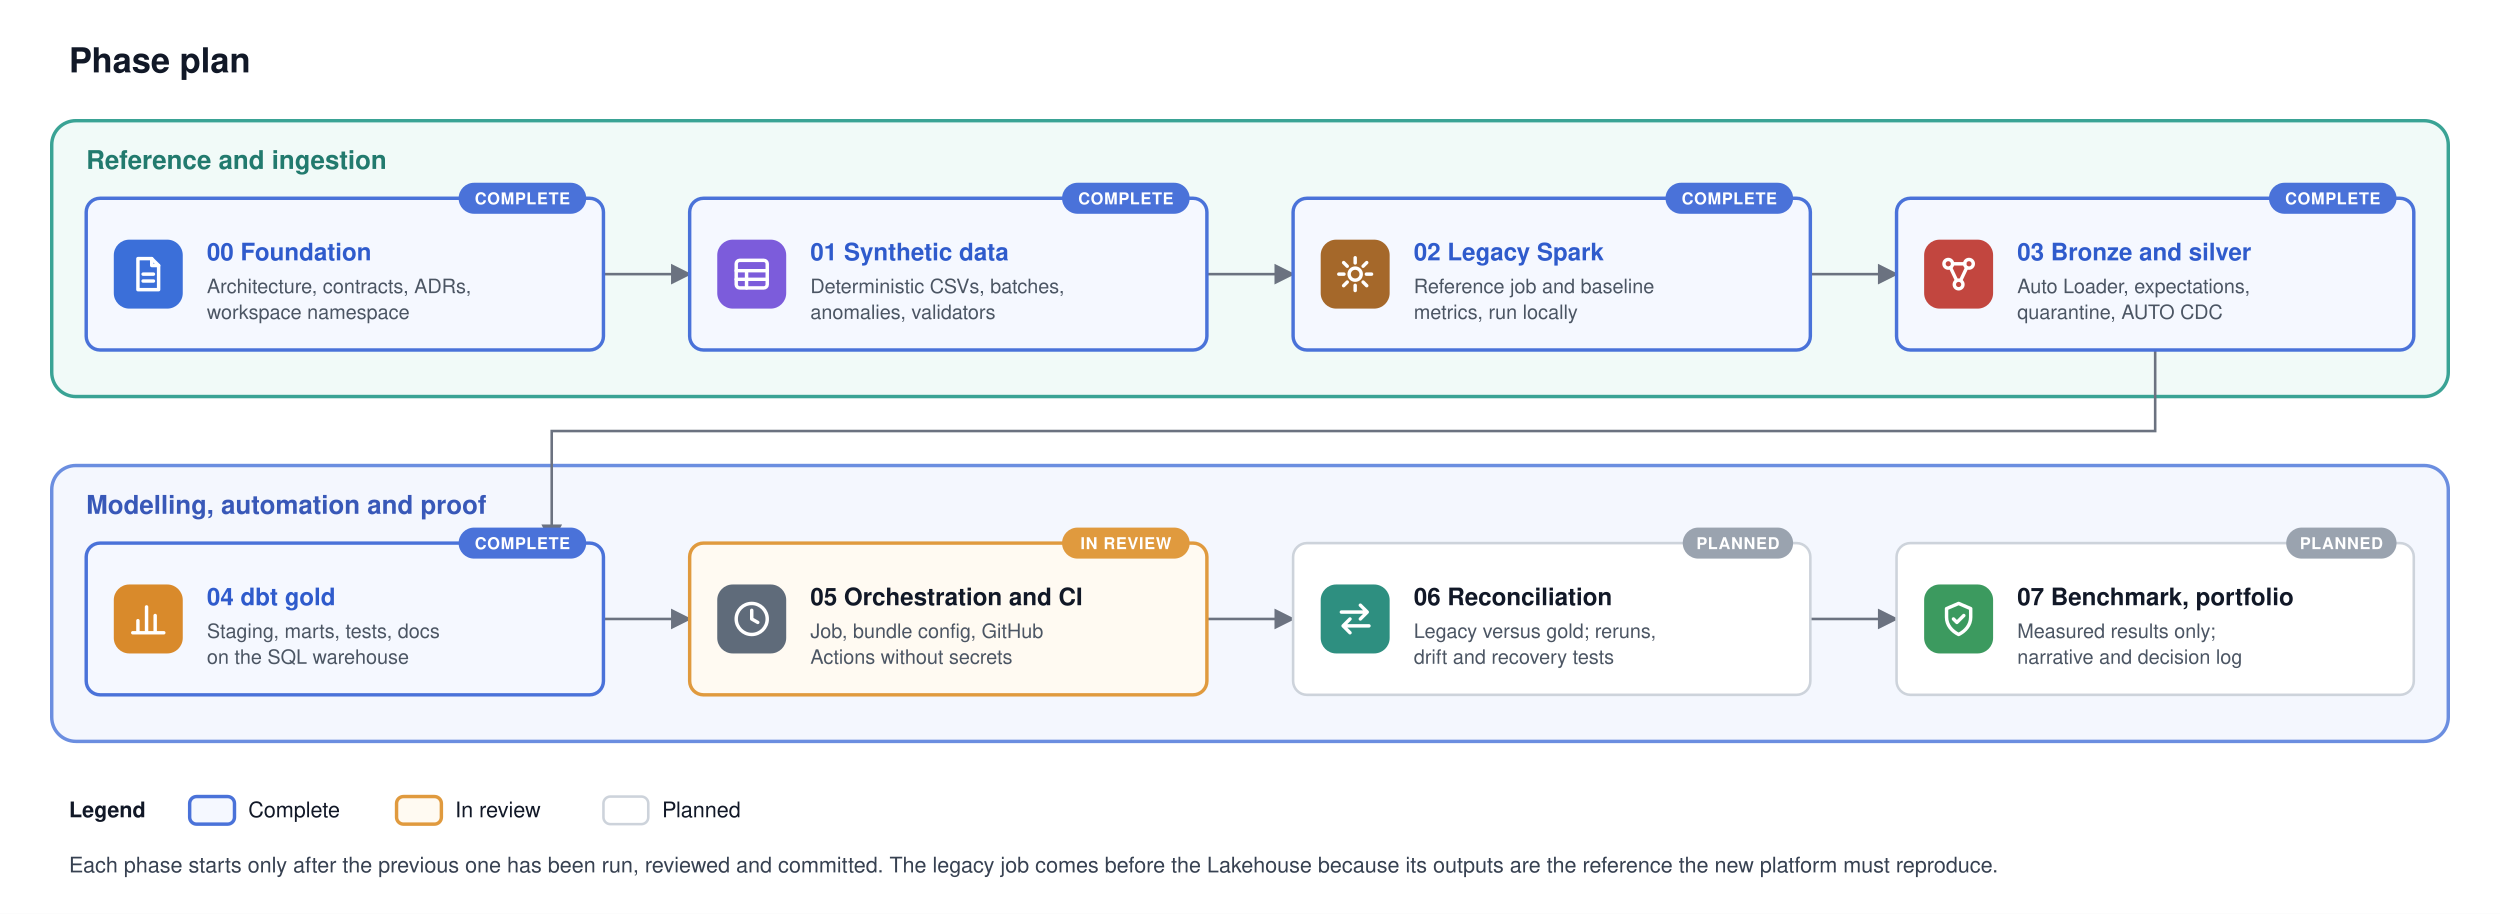
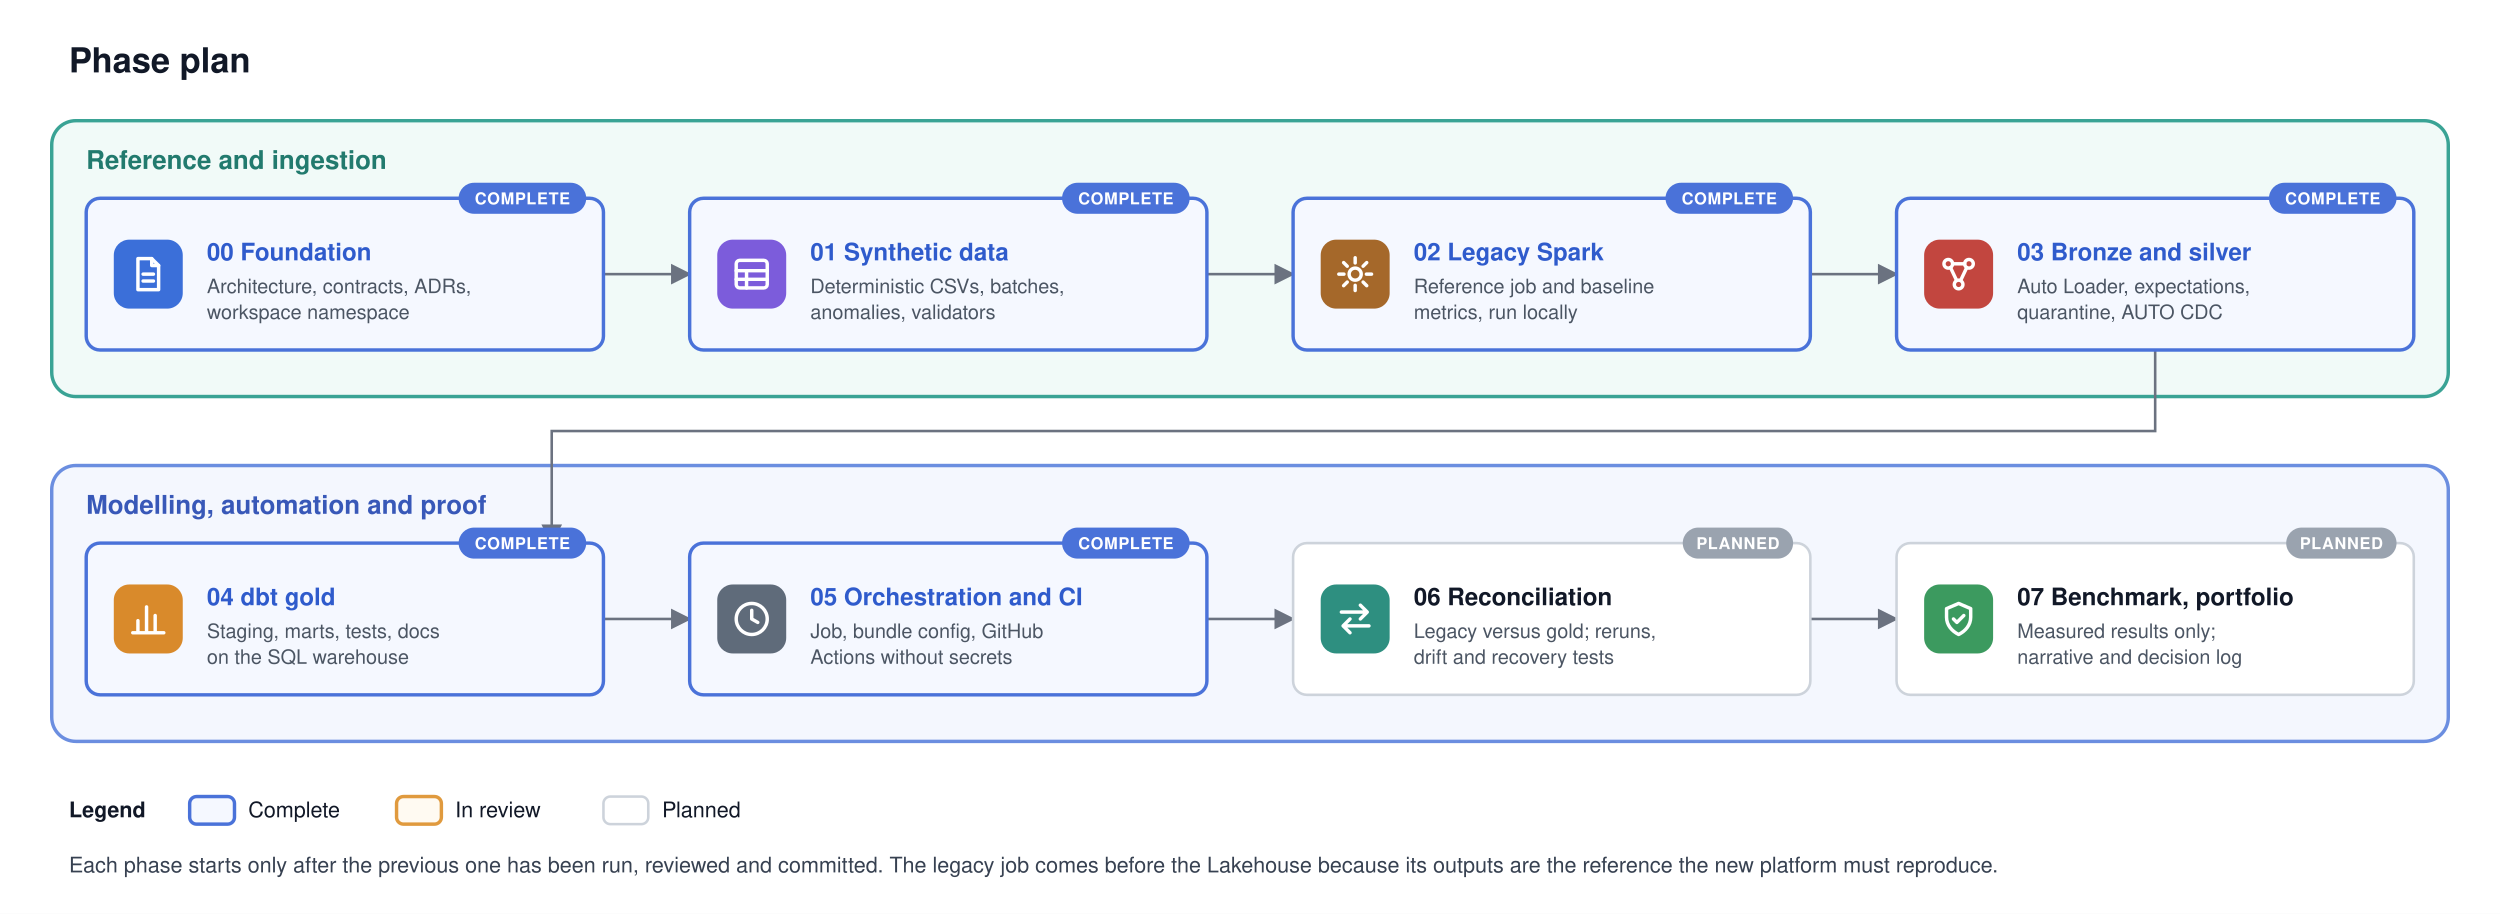
<svg xmlns="http://www.w3.org/2000/svg" xmlns:xlink="http://www.w3.org/1999/xlink" width="1450" height="530" viewBox="0 0 1450 530" font-family="-apple-system, BlinkMacSystemFont, 'Segoe UI', Helvetica, Arial, sans-serif">
  <defs>
    <style>
.title{font-size:20px;font-weight:700;fill:#111827}
.pt{font-size:15px;font-weight:700}
.box{fill:#ffffff;stroke:#cdd3db;stroke-width:1.5}
.built .box{fill:#f5f8ff;stroke:#4a72d9;stroke-width:2}
.verify .box{fill:#fffaf2;stroke:#e09a3e;stroke-width:2}
.ct{font-size:14px;font-weight:700;fill:#111827}
.built .ct{fill:#2f5bcc}
.cs{font-size:11.5px;fill:#4b5563}
.ic{fill:none;stroke:#ffffff;stroke-width:2;stroke-linecap:round;stroke-linejoin:round}
.b-built{fill:#4a72d9}
.b-verify{fill:#e09a3e}
.b-plan{fill:#9aa3af}
.bt{font-size:9.5px;font-weight:700;fill:#ffffff;letter-spacing:0.4px}
.edge{fill:none;stroke:#6b7280;stroke-width:1.5}
.lg{font-size:12.5px;fill:#111827}
.cap{font-size:12.5px;fill:#374151}
</style>
    <marker id="arrow" viewBox="0 0 10 10" refX="9" refY="5" markerWidth="8" markerHeight="8" orient="auto-start-reverse">
      <path d="M0,0 L10,5 L0,10 z" fill="#6b7280" />
    </marker>
    <symbol id="i-flow" viewBox="0 0 24 24">
      <circle cx="6" cy="6" r="2.5" />
      <circle cx="18" cy="6" r="2.5" />
      <circle cx="12" cy="18" r="2.5" />
      <path d="M8.5 6h7M7.3 8.2l3.5 7.4M16.7 8.2l-3.5 7.4" />
    </symbol>
    <symbol id="i-table" viewBox="0 0 24 24">
      <rect x="3" y="4" width="18" height="16" rx="2" />
      <path d="M3 10h18M3 15h18M9 10v10" />
    </symbol>
    <symbol id="i-gear" viewBox="0 0 24 24">
      <circle cx="12" cy="12" r="3.5" />
      <path d="M12 2.5v3M12 18.5v3M2.5 12h3M18.5 12h3M5.3 5.3l2.1 2.1M16.6 16.6l2.1 2.1M5.3 18.7l2.1-2.1M16.6 7.4l2.1-2.1" />
    </symbol>
    <symbol id="i-check" viewBox="0 0 24 24">
      <path d="M12 3l7 3v5c0 4.5-3 8-7 10-4-2-7-5.5-7-10V6z" />
      <path d="M9 12l2 2 4-4" />
    </symbol>
    <symbol id="i-compare" viewBox="0 0 24 24">
      <path d="M4 8h15M15 4l4 4-4 4M20 16H5M9 12l-4 4 4 4" />
    </symbol>
    <symbol id="i-clock" viewBox="0 0 24 24">
      <circle cx="12" cy="12" r="9" />
      <path d="M12 7v5l3.5 2" />
    </symbol>
    <symbol id="i-chart" viewBox="0 0 24 24">
      <path d="M3 20h18M6 20v-7M11 20V5M16 20v-10" />
    </symbol>
    <symbol id="i-doc" viewBox="0 0 24 24">
      <path d="M6 3h8l4 4v14H6z" />
      <path d="M14 3v4h4M9 12h6M9 16h6" />
    </symbol>
  </defs>
  <rect width="1450" height="530" fill="#ffffff" />
  <text class="title" x="40" y="42">Phase plan</text>
  <rect x="30" y="70" width="1390" height="160" rx="14" fill="#f1faf8" stroke="#3aa395" stroke-width="2" />
  <text class="pt" x="50" y="98" fill="#227a6e">Reference and ingestion</text>
  <rect x="30" y="270" width="1390" height="160" rx="14" fill="#f4f7fe" stroke="#6b8ee0" stroke-width="2" />
  <text class="pt" x="50" y="298" fill="#3858b8">Modelling, automation and proof</text>
  <path class="edge" d="M350,159 H400" marker-end="url(#arrow)" />
  <path class="edge" d="M700,159 H750" marker-end="url(#arrow)" />
  <path class="edge" d="M1050,159 H1100" marker-end="url(#arrow)" />
  <path class="edge" d="M1250,203 V250 H320 V315" marker-end="url(#arrow)" />
  <path class="edge" d="M350,359 H400" marker-end="url(#arrow)" />
  <path class="edge" d="M700,359 H750" marker-end="url(#arrow)" />
  <path class="edge" d="M1050,359 H1100" marker-end="url(#arrow)" />
  <g class="built" transform="translate(50,115)">
    <rect class="box" width="300" height="88" rx="8" />
    <rect x="16" y="24" width="40" height="40" rx="9" fill="#3b6fd9" />
    <use xlink:href="#i-doc" class="ic" x="24" y="32" width="24" height="24" />
    <text class="ct" x="70" y="36">00 Foundation</text>
    <text class="cs" x="70" y="55">Architecture, contracts, ADRs,</text>
    <text class="cs" x="70" y="70">workspace namespace</text>
    <rect class="b-built" x="216" y="-9" width="74" height="18" rx="9" />
    <text class="bt" x="253" y="3.5" text-anchor="middle">COMPLETE</text>
  </g>
  <g class="built" transform="translate(400,115)">
    <rect class="box" width="300" height="88" rx="8" />
    <rect x="16" y="24" width="40" height="40" rx="9" fill="#7c5cdb" />
    <use xlink:href="#i-table" class="ic" x="24" y="32" width="24" height="24" />
    <text class="ct" x="70" y="36">01 Synthetic data</text>
    <text class="cs" x="70" y="55">Deterministic CSVs, batches,</text>
    <text class="cs" x="70" y="70">anomalies, validators</text>
    <rect class="b-built" x="216" y="-9" width="74" height="18" rx="9" />
    <text class="bt" x="253" y="3.5" text-anchor="middle">COMPLETE</text>
  </g>
  <g class="built" transform="translate(750,115)">
    <rect class="box" width="300" height="88" rx="8" />
    <rect x="16" y="24" width="40" height="40" rx="9" fill="#a5682a" />
    <use xlink:href="#i-gear" class="ic" x="24" y="32" width="24" height="24" />
    <text class="ct" x="70" y="36">02 Legacy Spark</text>
    <text class="cs" x="70" y="55">Reference job and baseline</text>
    <text class="cs" x="70" y="70">metrics, run locally</text>
    <rect class="b-built" x="216" y="-9" width="74" height="18" rx="9" />
    <text class="bt" x="253" y="3.5" text-anchor="middle">COMPLETE</text>
  </g>
  <g class="built" transform="translate(1100,115)">
    <rect class="box" width="300" height="88" rx="8" />
    <rect x="16" y="24" width="40" height="40" rx="9" fill="#c2463f" />
    <use xlink:href="#i-flow" class="ic" x="24" y="32" width="24" height="24" />
    <text class="ct" x="70" y="36">03 Bronze and silver</text>
    <text class="cs" x="70" y="55">Auto Loader, expectations,</text>
    <text class="cs" x="70" y="70">quarantine, AUTO CDC</text>
    <rect class="b-built" x="216" y="-9" width="74" height="18" rx="9" />
    <text class="bt" x="253" y="3.5" text-anchor="middle">COMPLETE</text>
  </g>
  <g class="built" transform="translate(50,315)">
    <rect class="box" width="300" height="88" rx="8" />
    <rect x="16" y="24" width="40" height="40" rx="9" fill="#d98a2b" />
    <use xlink:href="#i-chart" class="ic" x="24" y="32" width="24" height="24" />
    <text class="ct" x="70" y="36">04 dbt gold</text>
    <text class="cs" x="70" y="55">Staging, marts, tests, docs</text>
    <text class="cs" x="70" y="70">on the SQL warehouse</text>
    <rect class="b-built" x="216" y="-9" width="74" height="18" rx="9" />
    <text class="bt" x="253" y="3.5" text-anchor="middle">COMPLETE</text>
  </g>
-   <g class="verify" transform="translate(400,315)">
+   <g class="built" transform="translate(400,315)">
    <rect class="box" width="300" height="88" rx="8" />
    <rect x="16" y="24" width="40" height="40" rx="9" fill="#5f6b7a" />
    <use xlink:href="#i-clock" class="ic" x="24" y="32" width="24" height="24" />
    <text class="ct" x="70" y="36">05 Orchestration and CI</text>
    <text class="cs" x="70" y="55">Job, bundle config, GitHub</text>
    <text class="cs" x="70" y="70">Actions without secrets</text>
-     <rect class="b-verify" x="216" y="-9" width="74" height="18" rx="9" />
-     <text class="bt" x="253" y="3.5" text-anchor="middle">IN REVIEW</text>
+     <rect class="b-built" x="216" y="-9" width="74" height="18" rx="9" />
+     <text class="bt" x="253" y="3.5" text-anchor="middle">COMPLETE</text>
  </g>
  <g transform="translate(750,315)">
    <rect class="box" width="300" height="88" rx="8" />
    <rect x="16" y="24" width="40" height="40" rx="9" fill="#2e8f80" />
    <use xlink:href="#i-compare" class="ic" x="24" y="32" width="24" height="24" />
    <text class="ct" x="70" y="36">06 Reconciliation</text>
    <text class="cs" x="70" y="55">Legacy versus gold; reruns,</text>
    <text class="cs" x="70" y="70">drift and recovery tests</text>
    <rect class="b-plan" x="226" y="-9" width="64" height="18" rx="9" />
    <text class="bt" x="258" y="3.5" text-anchor="middle">PLANNED</text>
  </g>
  <g transform="translate(1100,315)">
    <rect class="box" width="300" height="88" rx="8" />
    <rect x="16" y="24" width="40" height="40" rx="9" fill="#3c9a5f" />
    <use xlink:href="#i-check" class="ic" x="24" y="32" width="24" height="24" />
    <text class="ct" x="70" y="36">07 Benchmark, portfolio</text>
    <text class="cs" x="70" y="55">Measured results only;</text>
    <text class="cs" x="70" y="70">narrative and decision log</text>
    <rect class="b-plan" x="226" y="-9" width="64" height="18" rx="9" />
    <text class="bt" x="258" y="3.5" text-anchor="middle">PLANNED</text>
  </g>
  <text class="lg" x="40" y="474" font-weight="700">Legend</text>
  <rect x="110" y="462" width="26" height="16" rx="4" fill="#f5f8ff" stroke="#4a72d9" stroke-width="2" />
  <text class="lg" x="144" y="474">Complete</text>
  <rect x="230" y="462" width="26" height="16" rx="4" fill="#fffaf2" stroke="#e09a3e" stroke-width="2" />
  <text class="lg" x="264" y="474">In review</text>
  <rect x="350" y="462" width="26" height="16" rx="4" fill="#ffffff" stroke="#cdd3db" stroke-width="1.5" />
  <text class="lg" x="384" y="474">Planned</text>
  <text class="cap" x="40" y="506">Each phase starts only after the previous one has been run, reviewed and committed. The legacy job comes before the Lakehouse because its outputs are the reference the new platform must reproduce.</text>
</svg>
